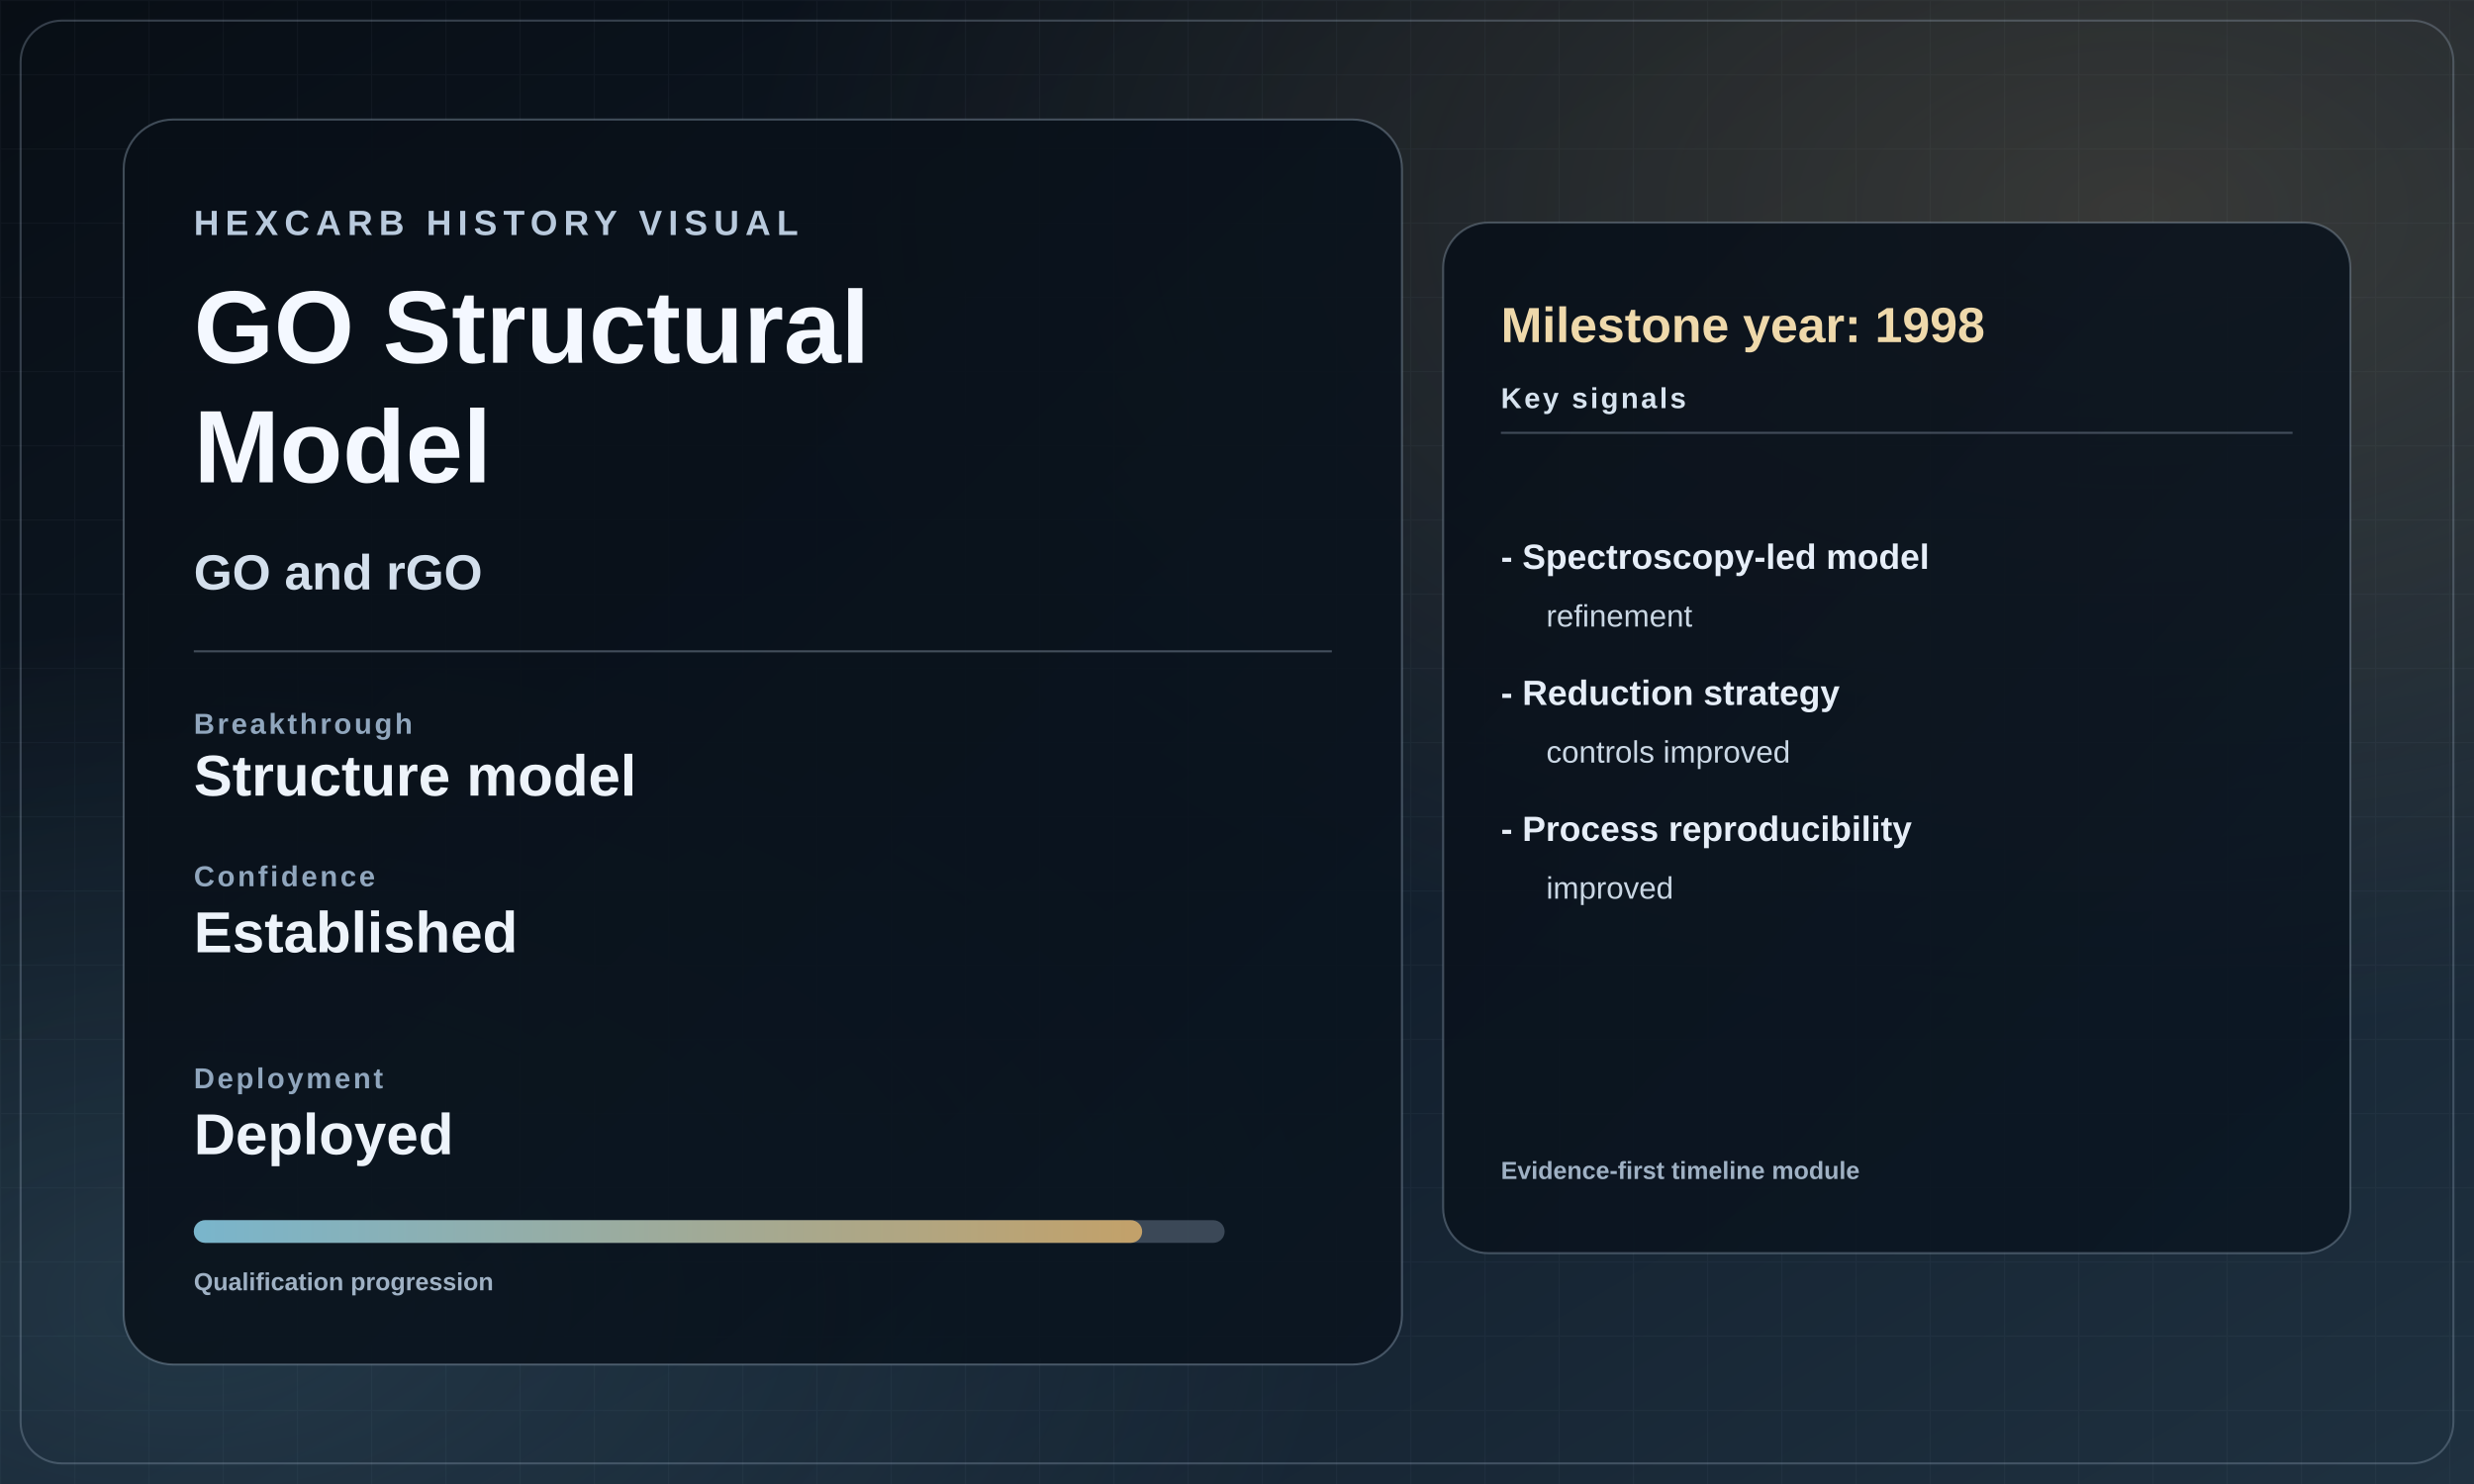
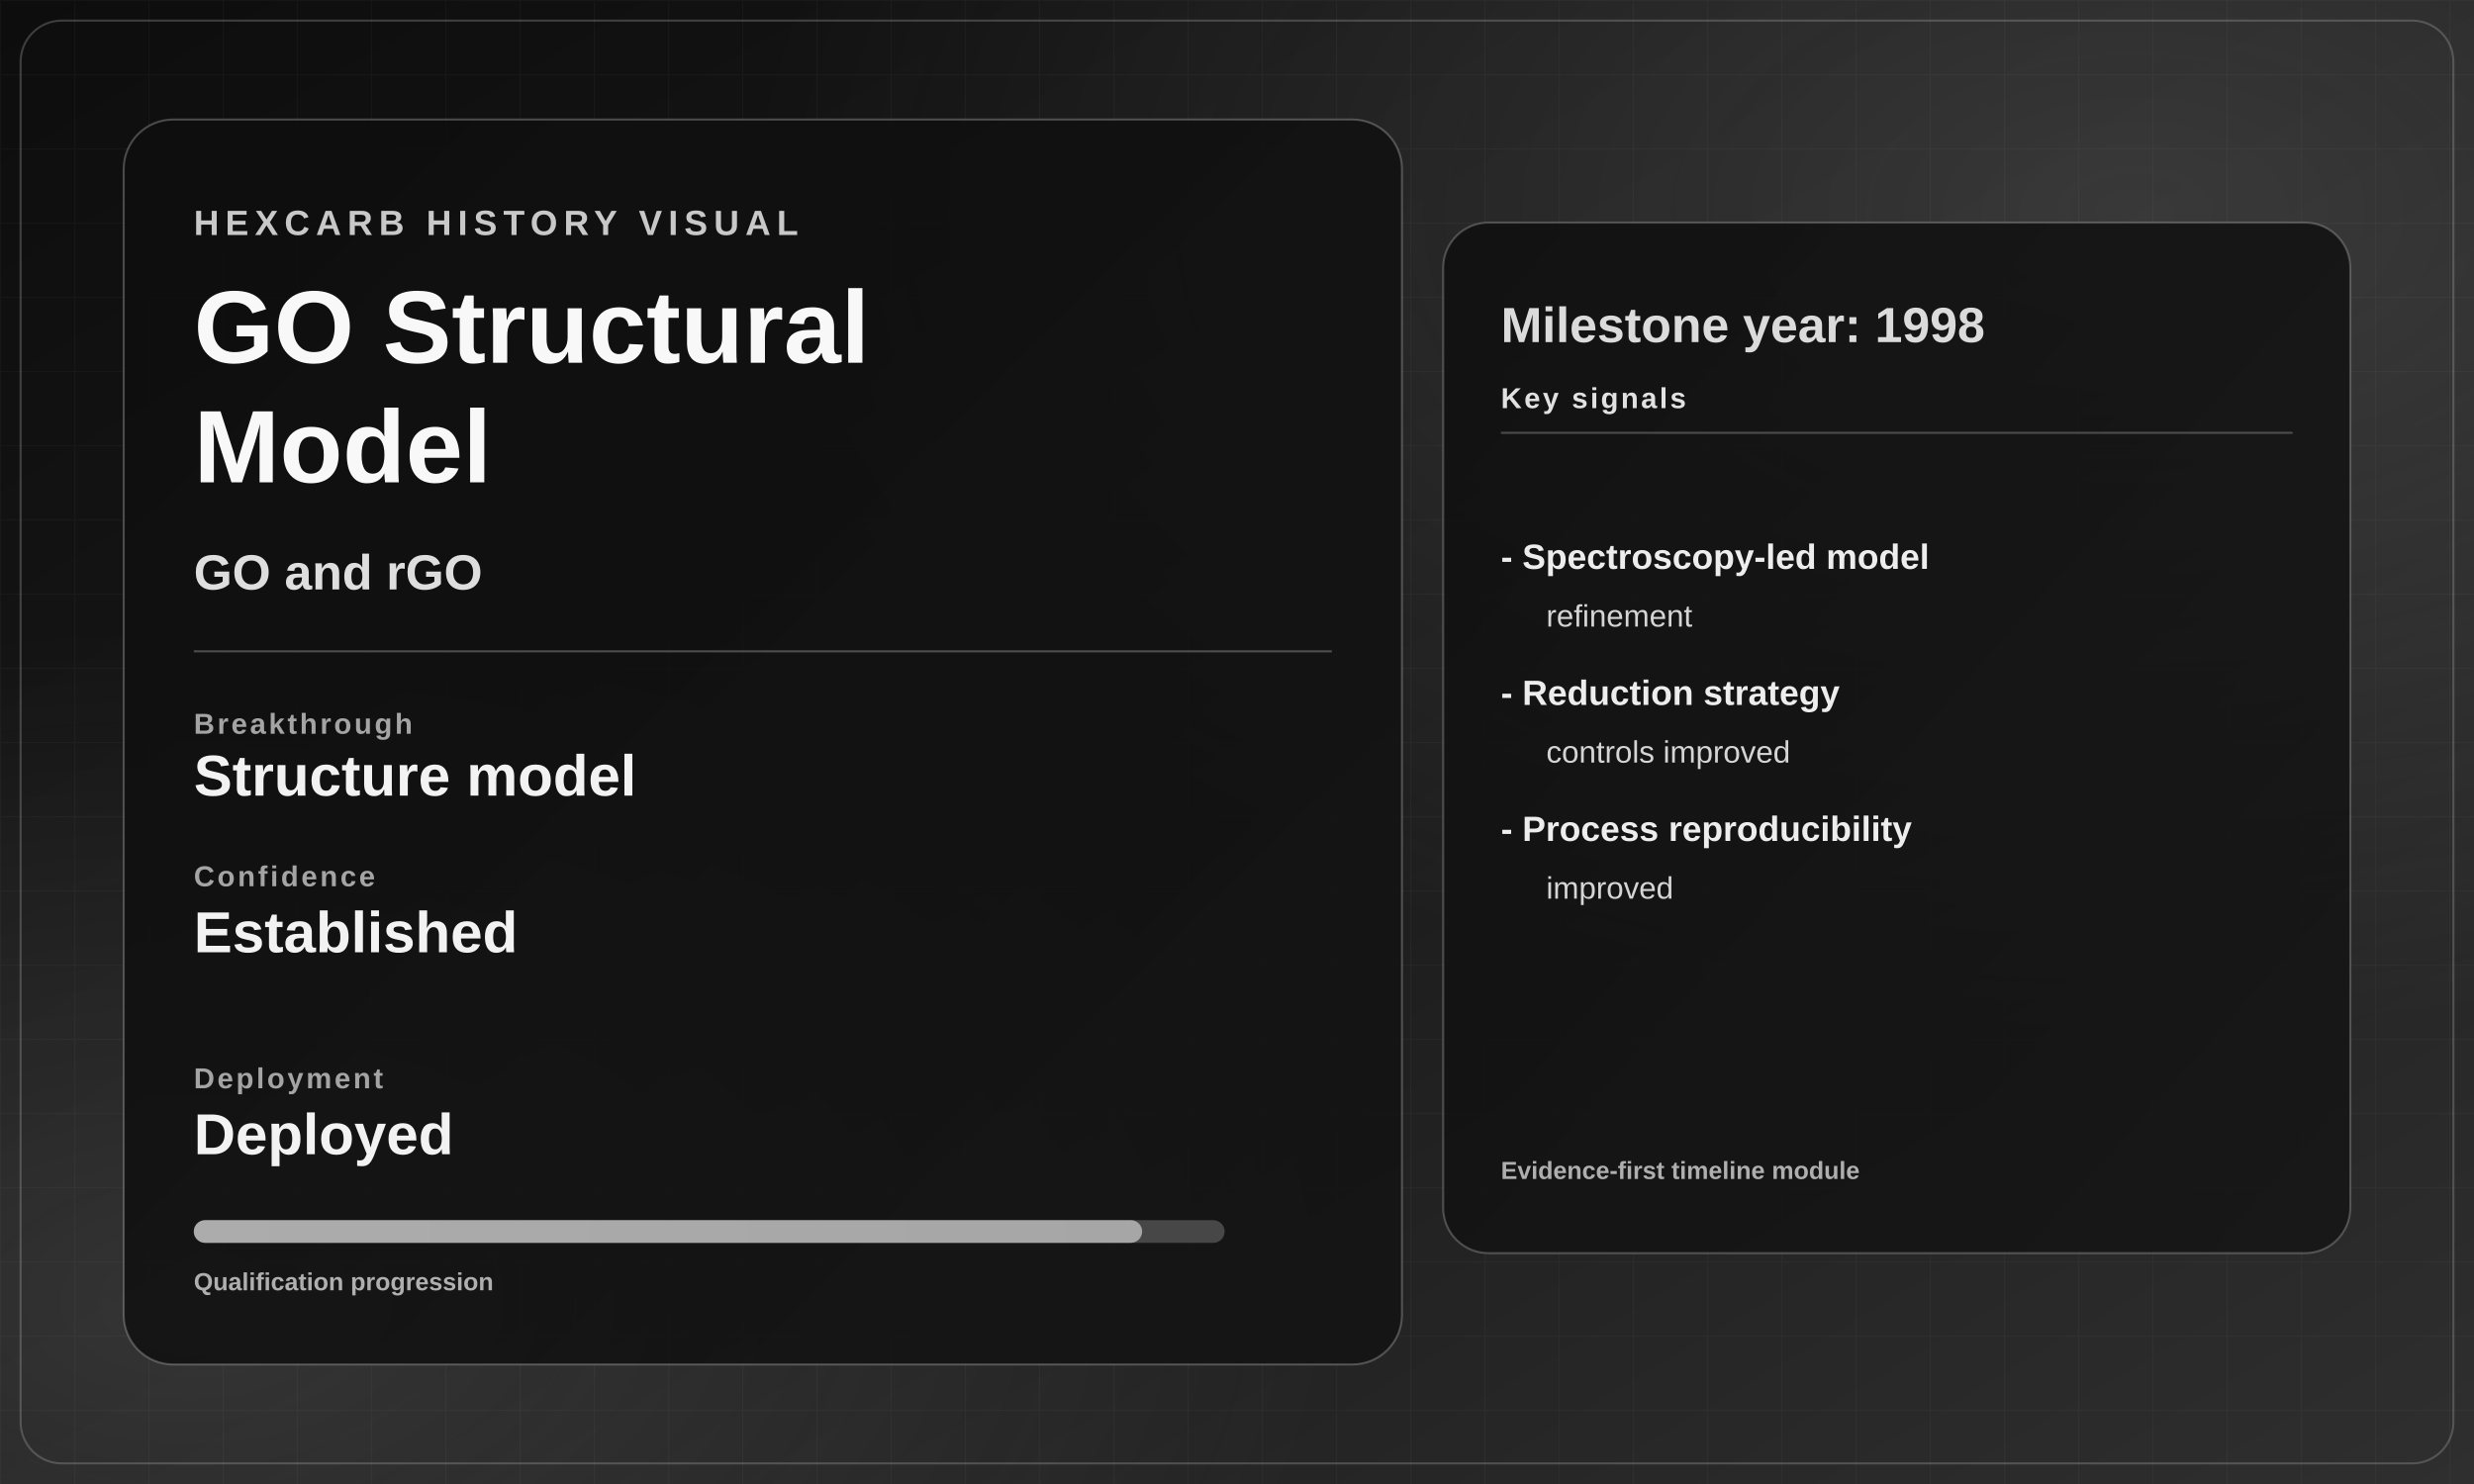
<svg xmlns="http://www.w3.org/2000/svg" width="1200" height="720" viewBox="0 0 1200 720" role="img" aria-label="GO Structural Model timeline visual">
  <defs>
    <linearGradient id="bg" x1="0" y1="0" x2="1" y2="1">
-       <stop offset="0%" stop-color="#080e15" />
-       <stop offset="52%" stop-color="#101c2a" />
-       <stop offset="100%" stop-color="#1f3140" />
+       <stop offset="0%" stop-color="#0d0d0d" />
+       <stop offset="52%" stop-color="#1b1b1b" />
+       <stop offset="100%" stop-color="#2f2f2f" />
    </linearGradient>
    <radialGradient id="glowA" cx="86%" cy="14%" r="56%">
-       <stop offset="0%" stop-color="#c3a169" stop-opacity="0.22" />
-       <stop offset="100%" stop-color="#c3a169" stop-opacity="0" />
+       <stop offset="0%" stop-color="#a6a6a6" stop-opacity="0.22" />
+       <stop offset="100%" stop-color="#a6a6a6" stop-opacity="0" />
    </radialGradient>
    <radialGradient id="glowB" cx="8%" cy="88%" r="46%">
-       <stop offset="0%" stop-color="#79b5cc" stop-opacity="0.18" />
-       <stop offset="100%" stop-color="#79b5cc" stop-opacity="0" />
+       <stop offset="0%" stop-color="#acacac" stop-opacity="0.18" />
+       <stop offset="100%" stop-color="#acacac" stop-opacity="0" />
    </radialGradient>
    <pattern id="mesh" width="36" height="36" patternUnits="userSpaceOnUse">
-       <path d="M0 0 H36 M0 0 V36" stroke="rgba(159,183,208,0.08)" stroke-width="1" />
+       <path d="M0 0 H36 M0 0 V36" stroke="rgba(180,180,180,0.08)" stroke-width="1" />
    </pattern>
    <linearGradient id="leftPanel" x1="0" y1="0" x2="1" y2="1">
-       <stop offset="0%" stop-color="rgba(8,15,23,0.92)" />
-       <stop offset="100%" stop-color="rgba(10,20,31,0.86)" />
+       <stop offset="0%" stop-color="rgba(14,14,14,0.92)" />
+       <stop offset="100%" stop-color="rgba(19,19,19,0.86)" />
    </linearGradient>
    <linearGradient id="rightPanel" x1="0" y1="0" x2="1" y2="1">
-       <stop offset="0%" stop-color="rgba(9,16,25,0.92)" />
-       <stop offset="100%" stop-color="rgba(11,22,34,0.86)" />
+       <stop offset="0%" stop-color="rgba(16,16,16,0.92)" />
+       <stop offset="100%" stop-color="rgba(21,21,21,0.86)" />
    </linearGradient>
    <linearGradient id="bar" x1="0" y1="0" x2="1" y2="0">
-       <stop offset="0%" stop-color="#79b5cc" />
-       <stop offset="100%" stop-color="#c3a169" />
+       <stop offset="0%" stop-color="#acacac" />
+       <stop offset="100%" stop-color="#a6a6a6" />
    </linearGradient>
    <style>
-       .kicker { font: 700 17px 'Segoe UI', Arial, sans-serif; letter-spacing: 3px; fill: #b9cadd; text-transform: uppercase; }
-       .title { font: 700 50px 'Segoe UI', Arial, sans-serif; fill: #f4f8ff; }
-       .family { font: 600 24px 'Segoe UI', Arial, sans-serif; fill: #d3dfec; }
-       .label { font: 700 14px 'Segoe UI', Arial, sans-serif; letter-spacing: 1.3px; fill: #90a6bd; text-transform: uppercase; }
-       .value { font: 600 28px 'Segoe UI', Arial, sans-serif; fill: #edf3fa; }
-       .year { font: 700 24px 'Segoe UI', Arial, sans-serif; fill: #efd9ab; }
-       .sigHead { font: 700 14px 'Segoe UI', Arial, sans-serif; letter-spacing: 1.2px; fill: #d7e3ef; text-transform: uppercase; }
-       .signal { font: 600 17px 'Segoe UI', Arial, sans-serif; fill: #e6eef8; }
-       .signalSub { font: 500 15px 'Segoe UI', Arial, sans-serif; fill: #cad7e4; }
-       .foot { font: 600 12px 'Segoe UI', Arial, sans-serif; fill: #9fb1c4; }
+       .kicker { font: 700 17px 'Segoe UI', Arial, sans-serif; letter-spacing: 3px; fill: #c8c8c8; text-transform: uppercase; }
+       .title { font: 700 50px 'Segoe UI', Arial, sans-serif; fill: #f8f8f8; }
+       .family { font: 600 24px 'Segoe UI', Arial, sans-serif; fill: #dedede; }
+       .label { font: 700 14px 'Segoe UI', Arial, sans-serif; letter-spacing: 1.3px; fill: #a4a4a4; text-transform: uppercase; }
+       .value { font: 600 28px 'Segoe UI', Arial, sans-serif; fill: #f2f2f2; }
+       .year { font: 700 24px 'Segoe UI', Arial, sans-serif; fill: #dbdbdb; }
+       .sigHead { font: 700 14px 'Segoe UI', Arial, sans-serif; letter-spacing: 1.2px; fill: #e1e1e1; text-transform: uppercase; }
+       .signal { font: 600 17px 'Segoe UI', Arial, sans-serif; fill: #ededed; }
+       .signalSub { font: 500 15px 'Segoe UI', Arial, sans-serif; fill: #d5d5d5; }
+       .foot { font: 600 12px 'Segoe UI', Arial, sans-serif; fill: #afafaf; }
    </style>
  </defs>
  <rect width="1200" height="720" fill="url(#bg)" />
  <rect width="1200" height="720" fill="url(#mesh)" opacity="0.56" />
  <rect width="1200" height="720" fill="url(#glowA)" />
  <rect width="1200" height="720" fill="url(#glowB)" />
-   <rect x="10" y="10" width="1180" height="700" rx="20" fill="none" stroke="rgba(168,188,208,0.28)" />
-   <rect x="60" y="58" width="620" height="604" rx="24" fill="url(#leftPanel)" stroke="rgba(172,191,211,0.34)" />
-   <rect x="700" y="108" width="440" height="500" rx="22" fill="url(#rightPanel)" stroke="rgba(172,191,211,0.32)" />
+   <rect x="10" y="10" width="1180" height="700" rx="20" fill="none" stroke="rgba(186,186,186,0.28)" />
+   <rect x="60" y="58" width="620" height="604" rx="24" fill="url(#leftPanel)" stroke="rgba(189,189,189,0.34)" />
+   <rect x="700" y="108" width="440" height="500" rx="22" fill="url(#rightPanel)" stroke="rgba(189,189,189,0.32)" />
  <text x="94" y="114" class="kicker">HEXCARB HISTORY VISUAL</text>
  <text x="94" y="176" class="title">
    <tspan x="94" dy="0">GO Structural</tspan>
    <tspan x="94" dy="58">Model</tspan>
  </text>
  <text x="94" y="286" class="family">
    <tspan x="94" dy="0">GO and rGO</tspan>
  </text>
-   <line x1="94" y1="316" x2="646" y2="316" stroke="rgba(176,196,216,0.34)" />
+   <line x1="94" y1="316" x2="646" y2="316" stroke="rgba(194,194,194,0.34)" />
  <text x="94" y="356" class="label">Breakthrough</text>
  <text x="94" y="386" class="value">
    <tspan x="94" dy="0">Structure model</tspan>
  </text>
  <text x="94" y="430" class="label">Confidence</text>
  <text x="94" y="462" class="value">Established</text>
  <text x="94" y="528" class="label">Deployment</text>
  <text x="94" y="560" class="value">Deployed</text>
-   <rect x="94" y="592" width="500" height="11" rx="5.5" fill="rgba(160,180,200,0.32)" />
+   <rect x="94" y="592" width="500" height="11" rx="5.5" fill="rgba(178,178,178,0.32)" />
  <rect x="94" y="592" width="460" height="11" rx="5.5" fill="url(#bar)" />
  <text x="94" y="626" class="foot">Qualification progression</text>
  <text x="728" y="166" class="year">Milestone year: 1998</text>
  <text x="728" y="198" class="sigHead">Key signals</text>
-   <line x1="728" y1="210" x2="1112" y2="210" stroke="rgba(176,196,216,0.32)" />
+   <line x1="728" y1="210" x2="1112" y2="210" stroke="rgba(194,194,194,0.32)" />
  <text x="728" y="276" class="signal">
    <tspan x="728" dy="0">- Spectroscopy-led model</tspan>
  </text>
  <text x="750" y="304" class="signalSub">
    <tspan x="750" dy="0">refinement</tspan>
  </text>
  <text x="728" y="342" class="signal">
    <tspan x="728" dy="0">- Reduction strategy</tspan>
  </text>
  <text x="750" y="370" class="signalSub">
    <tspan x="750" dy="0">controls improved</tspan>
  </text>
  <text x="728" y="408" class="signal">
    <tspan x="728" dy="0">- Process reproducibility</tspan>
  </text>
  <text x="750" y="436" class="signalSub">
    <tspan x="750" dy="0">improved</tspan>
  </text>
  <text x="728" y="572" class="foot">Evidence-first timeline module</text>
</svg>
